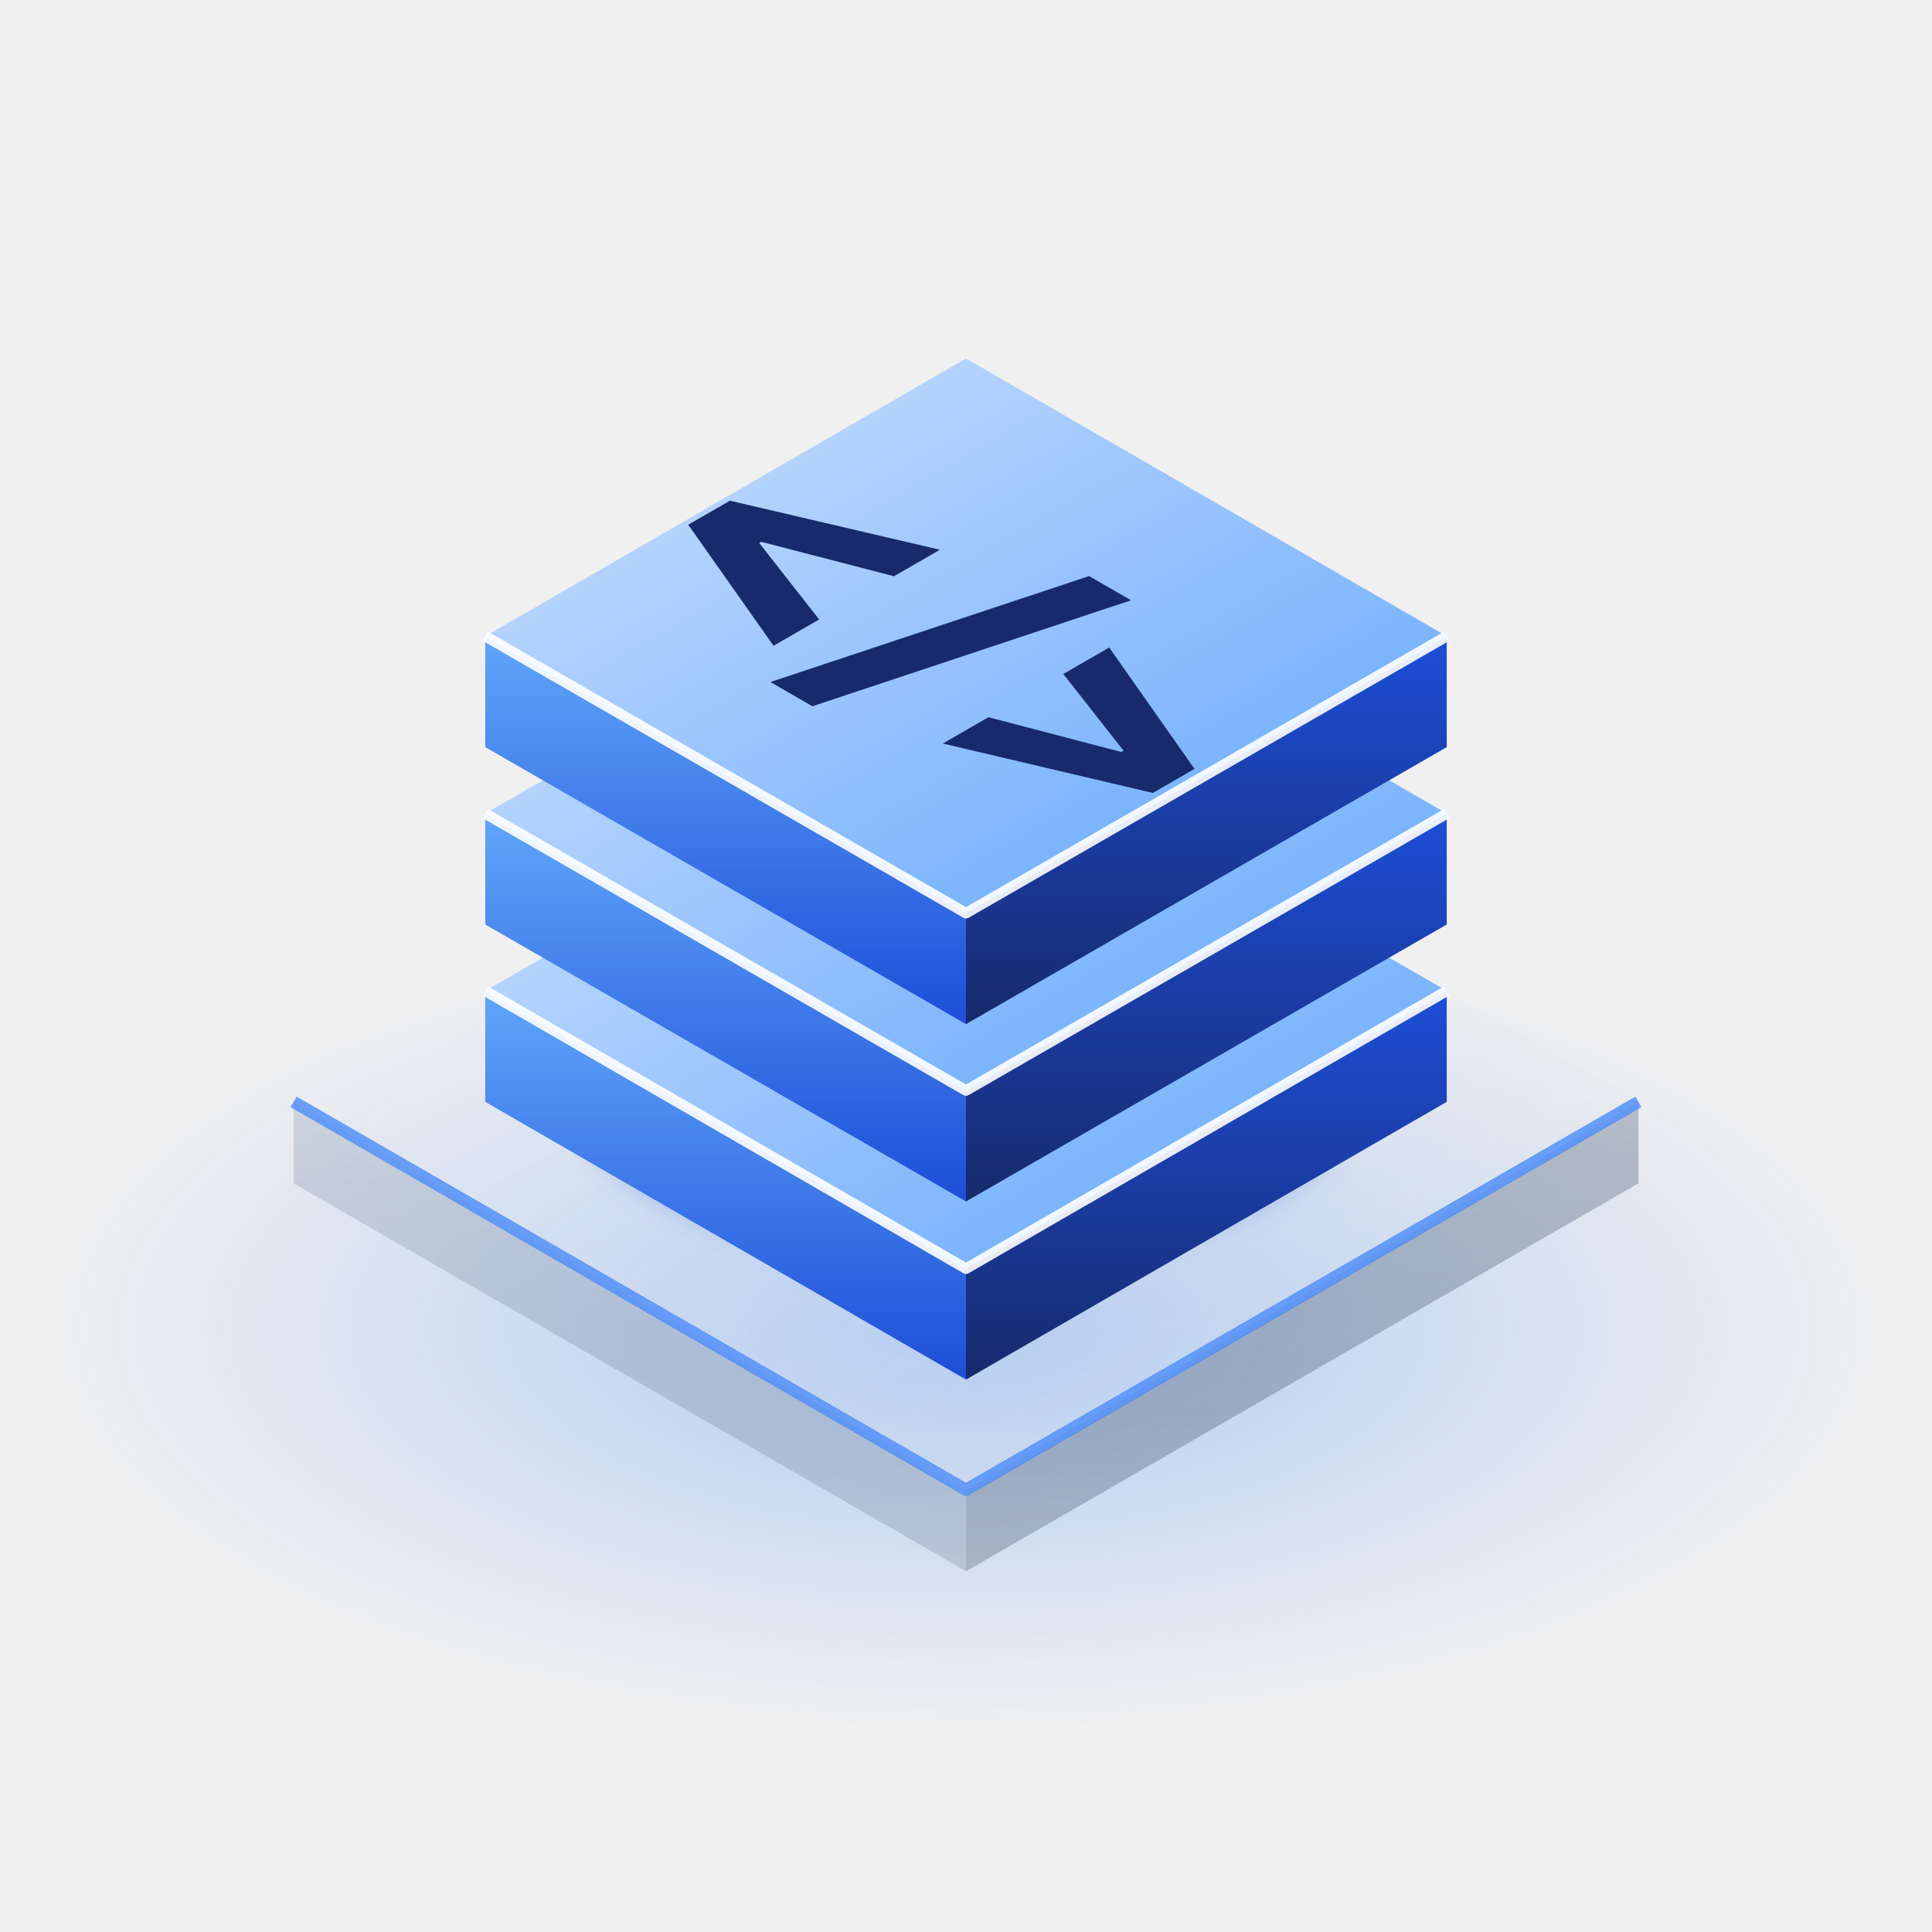
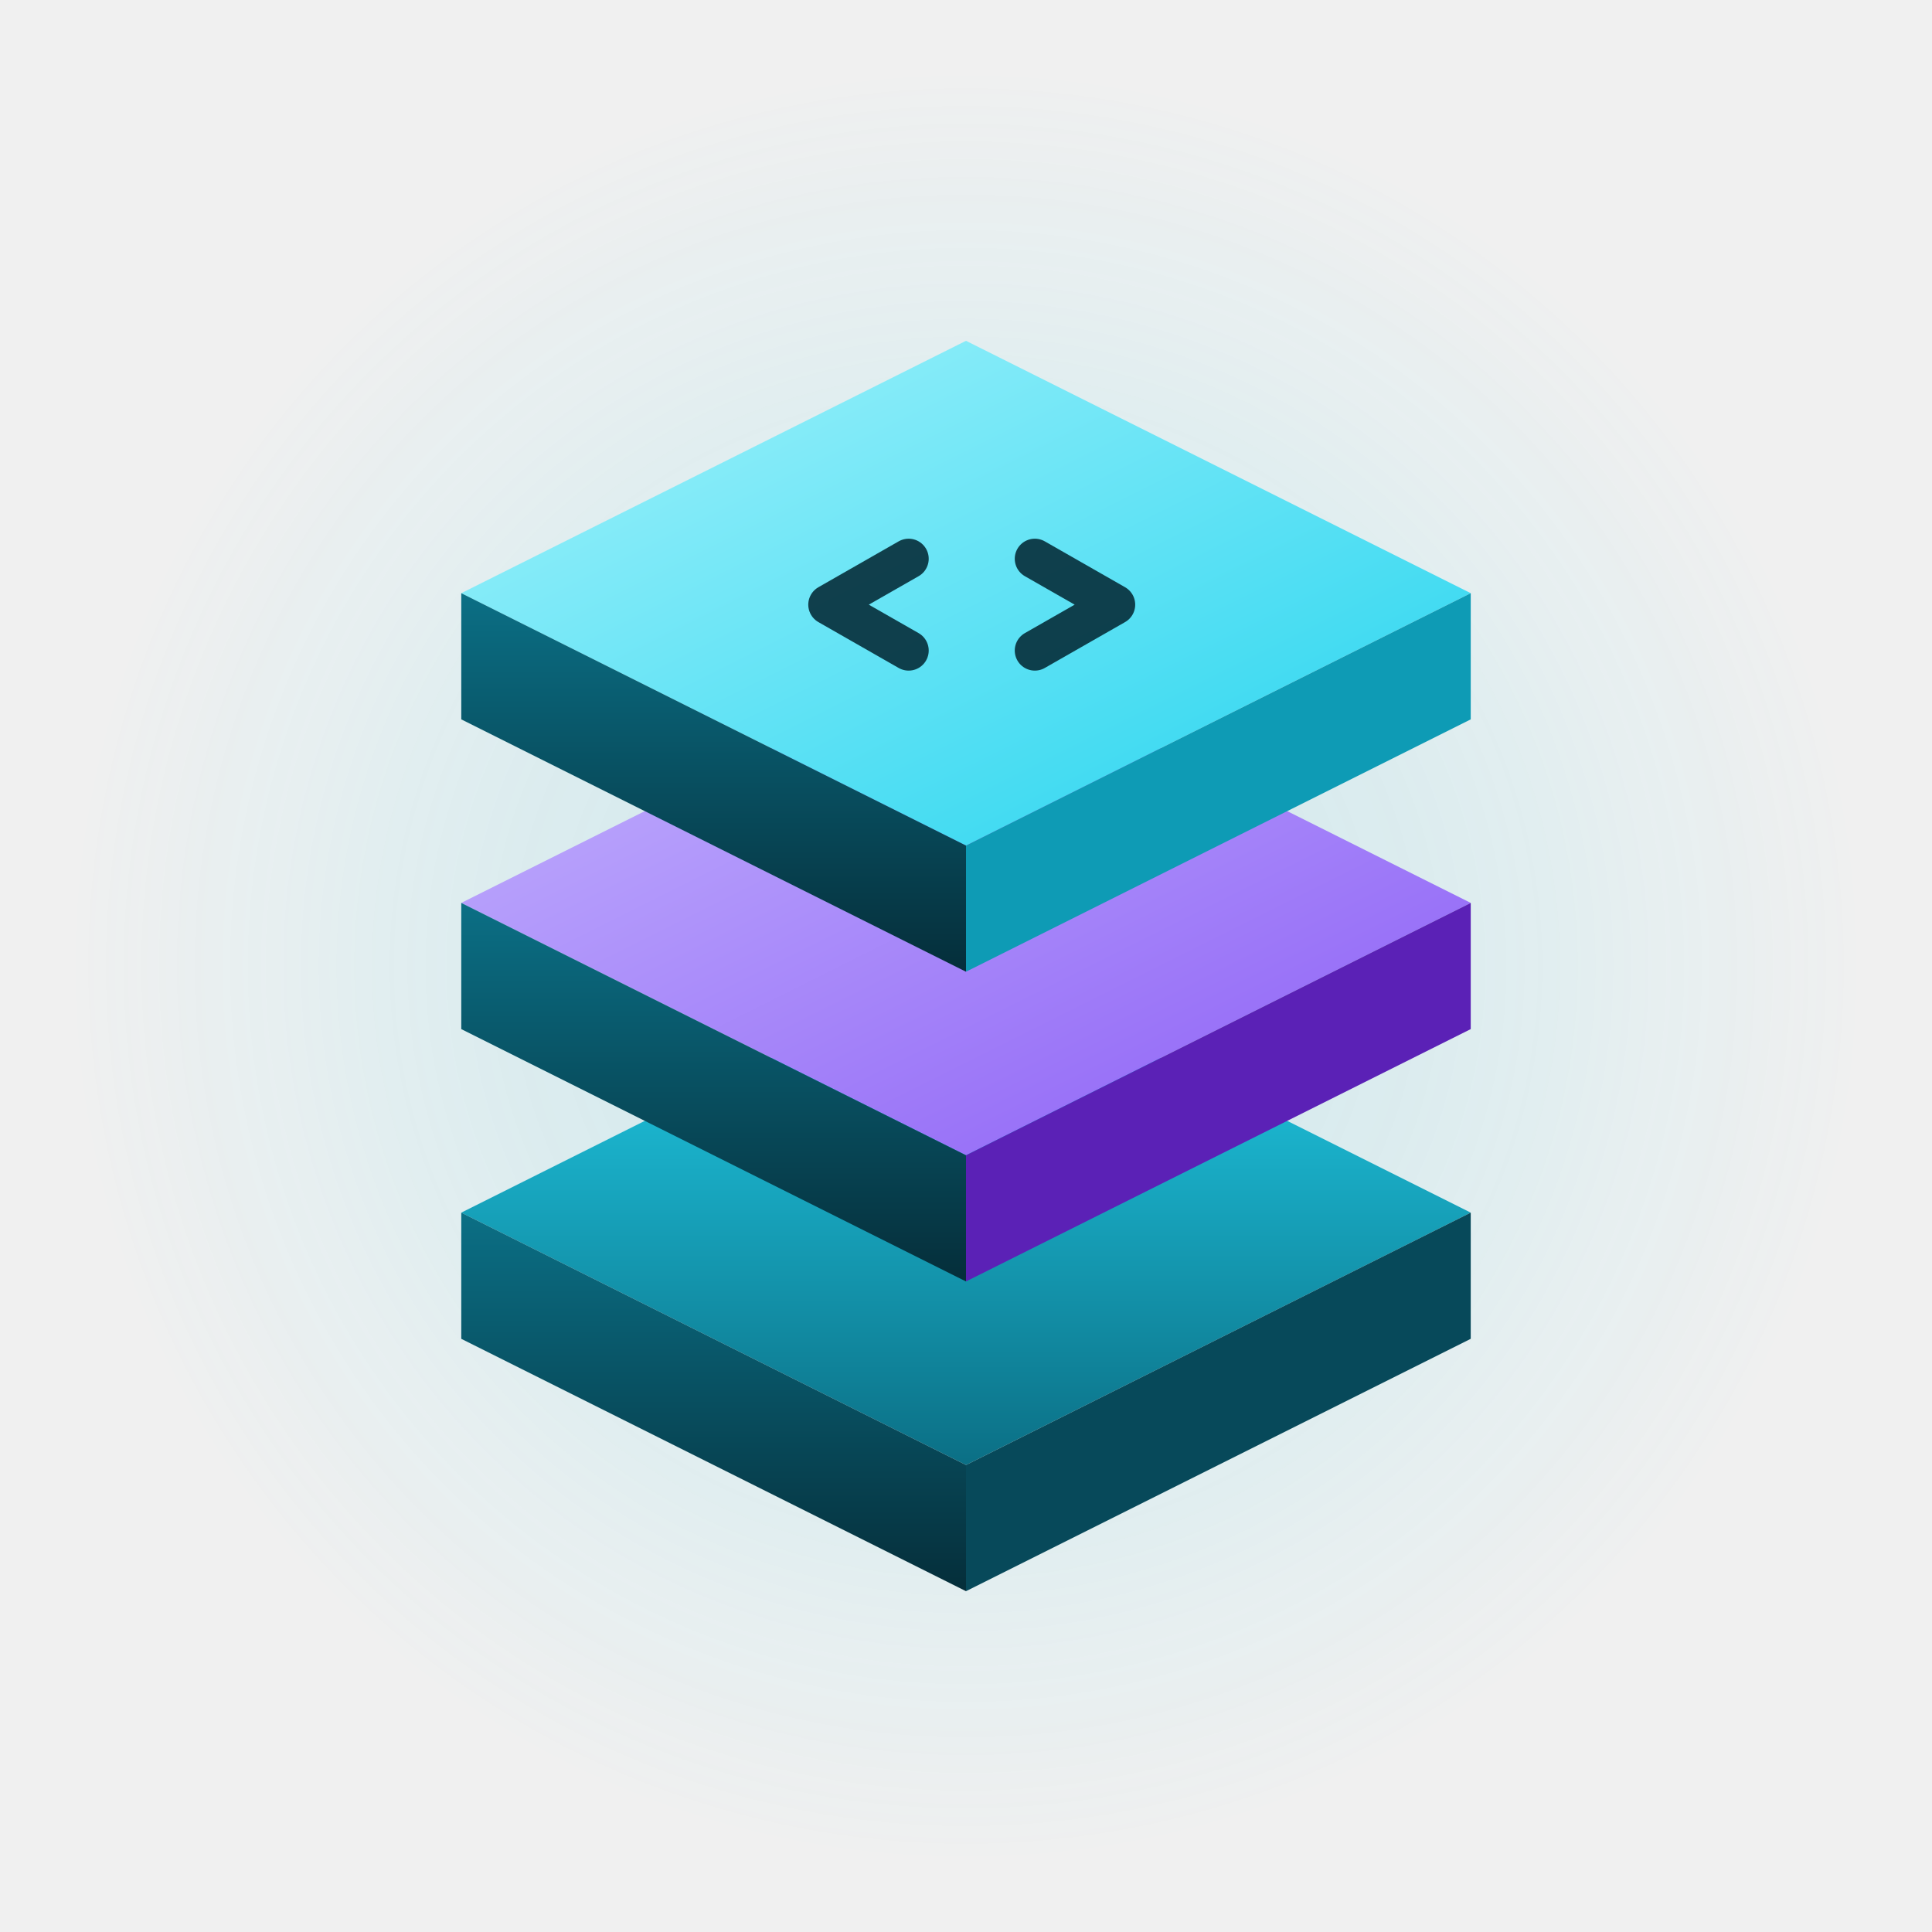
<svg xmlns="http://www.w3.org/2000/svg" viewBox="0 0 256 256" width="256" height="256" fill="none">
  <defs>
-     <linearGradient id="fuld-top" x1="0" y1="0" x2="1" y2="1">
-       <stop offset="0" stop-color="#cfe2ff" stop-opacity="1" />
-       <stop offset="1" stop-color="#60a5fa" stop-opacity="1" />
+     <linearGradient id="fs-top" x1="0" y1="0" x2="1" y2="1">
+       <stop offset="0" stop-color="#a5f3fc" />
+       <stop offset="1" stop-color="#22d3ee" />
    </linearGradient>
-     <linearGradient id="fuld-left" x1="0" y1="0" x2="0" y2="1">
-       <stop offset="0" stop-color="#60a5fa" stop-opacity="1" />
-       <stop offset="1" stop-color="#1d4ed8" stop-opacity="1" />
+     <linearGradient id="fs-face" x1="0" y1="0" x2="0" y2="1">
+       <stop offset="0" stop-color="#22d3ee" />
+       <stop offset="1" stop-color="#0b6f85" />
    </linearGradient>
-     <linearGradient id="fuld-right" x1="0" y1="0" x2="0" y2="1">
-       <stop offset="0" stop-color="#1d4ed8" stop-opacity="1" />
-       <stop offset="1" stop-color="#172a6b" stop-opacity="1" />
+     <linearGradient id="fs-side" x1="0" y1="0" x2="0" y2="1">
+       <stop offset="0" stop-color="#0b6f85" />
+       <stop offset="1" stop-color="#052e3a" />
    </linearGradient>
-     <linearGradient id="fuld-spec" x1="0" y1="0" x2="1" y2="1">
-       <stop offset="0" stop-color="#ffffff" stop-opacity="0.55" />
-       <stop offset="1" stop-color="#ffffff" stop-opacity="0" />
+     <linearGradient id="fs-vio" x1="0" y1="0" x2="1" y2="1">
+       <stop offset="0" stop-color="#c4b5fd" />
+       <stop offset="1" stop-color="#8b5cf6" />
    </linearGradient>
-     <linearGradient id="fuld-ptop" x1="0" y1="0" x2="1" y2="1">
-       <stop offset="0" stop-color="#f1f5f9" stop-opacity="0.16" />
-       <stop offset="1" stop-color="#cbd5e1" stop-opacity="0.06" />
-     </linearGradient>
-     <linearGradient id="fuld-pleft" x1="0" y1="0" x2="0" y2="1">
-       <stop offset="0" stop-color="#94a3b8" stop-opacity="0.35" />
-       <stop offset="1" stop-color="#475569" stop-opacity="0.2" />
-     </linearGradient>
-     <linearGradient id="fuld-pright" x1="0" y1="0" x2="0" y2="1">
-       <stop offset="0" stop-color="#64748b" stop-opacity="0.4" />
-       <stop offset="1" stop-color="#1e293b" stop-opacity="0.25" />
-     </linearGradient>
-     <radialGradient id="fuld-halo" cx=".5" cy=".5" r=".5">
-       <stop offset="0" stop-color="#3b82f6" stop-opacity="0.34" />
-       <stop offset="1" stop-color="#3b82f6" stop-opacity="0" />
+     <radialGradient id="fs-glow" cx="0.5" cy="0.5" r="0.5">
+       <stop offset="0" stop-color="#0891b2" stop-opacity="0.18" />
+       <stop offset="0.6" stop-color="#22d3ee" stop-opacity="0.08" />
+       <stop offset="1" stop-color="#22d3ee" stop-opacity="0" />
    </radialGradient>
-     <radialGradient id="fuld-orb" cx=".35" cy=".3" r=".75">
-       <stop offset="0" stop-color="#ffffff" />
-       <stop offset=".35" stop-color="#cfe2ff" />
-       <stop offset=".75" stop-color="#60a5fa" />
-       <stop offset="1" stop-color="#1d4ed8" />
-     </radialGradient>
-     <filter id="fuld-blur" x="-50%" y="-50%" width="200%" height="200%">
-       <feGaussianBlur stdDeviation="6" />
-     </filter>
-     <filter id="fuld-soft" x="-50%" y="-50%" width="200%" height="200%">
-       <feGaussianBlur stdDeviation="2.2" />
-     </filter>
  </defs>
-   <ellipse cx="128" cy="176.0" rx="124" ry="54" fill="url(#fuld-halo)" />
-   <polygon points="38.9,156.8 128.0,208.2 128.0,197.4 38.9,146.0" fill="url(#fuld-pleft)" />
-   <polygon points="217.1,156.8 128.0,208.2 128.0,197.4 217.1,146.0" fill="url(#fuld-pright)" />
-   <polygon points="128.0,94.5 217.1,146.0 128.0,197.4 38.9,146.0" fill="url(#fuld-ptop)" />
-   <polyline points="38.9,146.0 128.0,197.4 217.1,146.0" fill="none" stroke="#ffffff" stroke-opacity="0.5" stroke-width="1.4" stroke-linejoin="round" />
-   <polyline points="38.9,146.0 128.0,197.4 217.1,146.0" fill="none" stroke="#3b82f6" stroke-width="1.6" stroke-opacity=".75" stroke-linejoin="round" />
-   <ellipse cx="128.0" cy="146.0" rx="50" ry="20" fill="#1d4ed8" opacity="0.45" filter="url(#fuld-soft)" />
-   <polygon points="64.3,146.0 128.0,182.8 128.0,168.1 64.3,131.3" fill="url(#fuld-left)" />
-   <polygon points="191.7,146.0 128.0,182.8 128.0,168.1 191.7,131.3" fill="url(#fuld-right)" />
-   <polygon points="128.0,94.5 191.7,131.3 128.0,168.1 64.3,131.3" fill="url(#fuld-top)" />
-   <polyline points="64.3,131.3 128.0,168.1 191.7,131.3" fill="none" stroke="#ffffff" stroke-opacity="0.9" stroke-width="1.4" stroke-linejoin="round" />
-   <polygon points="64.3,122.5 128.0,159.2 128.0,144.5 64.3,107.8" fill="url(#fuld-left)" />
-   <polygon points="191.7,122.5 128.0,159.2 128.0,144.5 191.7,107.8" fill="url(#fuld-right)" />
-   <polygon points="128.0,71.0 191.7,107.8 128.0,144.5 64.3,107.8" fill="url(#fuld-top)" />
-   <polyline points="64.3,107.8 128.0,144.5 191.7,107.8" fill="none" stroke="#ffffff" stroke-opacity="0.9" stroke-width="1.4" stroke-linejoin="round" />
-   <polygon points="64.3,99.0 128.0,135.7 128.0,121.0 64.3,84.3" fill="url(#fuld-left)" />
-   <polygon points="191.7,99.0 128.0,135.7 128.0,121.0 191.7,84.3" fill="url(#fuld-right)" />
-   <polygon points="128.0,47.5 191.7,84.3 128.0,121.0 64.3,84.3" fill="url(#fuld-top)" />
-   <polyline points="64.3,84.3 128.0,121.0 191.7,84.3" fill="none" stroke="#ffffff" stroke-opacity="0.9" stroke-width="1.4" stroke-linejoin="round" />
-   <text transform="matrix(2.387,1.378,-2.387,1.378,128.0,83.8)" font-family="Geist, Inter, Arial, sans-serif" font-size="16" font-weight="800" text-anchor="middle" dominant-baseline="middle" fill="#172a6b">&lt;/&gt;</text>
+   <circle cx="128" cy="128" r="118" fill="url(#fs-glow)" />
+   <g transform="translate(128,128) scale(0.76) translate(-128.0,-149.0)">
+     <polygon points="128.0,148.0 216.0,192.0 128.0,236.0 40.0,192.0" fill="url(#fs-face)" />
+     <polygon points="40.0,192.0 128.0,236.0 128.0,258.0 40.0,214.0" fill="url(#fs-side)" />
+     <polygon points="216.0,192.0 128.0,236.0 128.0,258.0 216.0,214.0" fill="#07495a" />
+     <polygon points="128.0,94.0 216.0,138.0 128.0,182.0 40.0,138.0" fill="url(#fs-vio)" />
+     <polygon points="40.0,138.0 128.0,182.0 128.0,204.0 40.0,160.0" fill="url(#fs-side)" />
+     <polygon points="216.0,138.0 128.0,182.0 128.0,204.0 216.0,160.0" fill="#5b21b6" />
+     <polygon points="128.0,40.0 216.0,84.0 128.0,128.0 40.0,84.0" fill="url(#fs-top)" />
+     <polygon points="40.0,84.0 128.0,128.0 128.0,150.0 40.0,106.0" fill="url(#fs-side)" />
+     <polygon points="216.0,84.0 128.0,128.0 128.0,150.0 216.0,106.0" fill="#0e9bb5" />
+     <g stroke="#052e3a" stroke-width="7" stroke-linecap="round" stroke-linejoin="round" opacity="0.9" fill="none">
+       <path d="M118 78l-14 8 14 8" />
+       <path d="M140 78l14 8-14 8" />
+     </g>
+   </g>
</svg>
